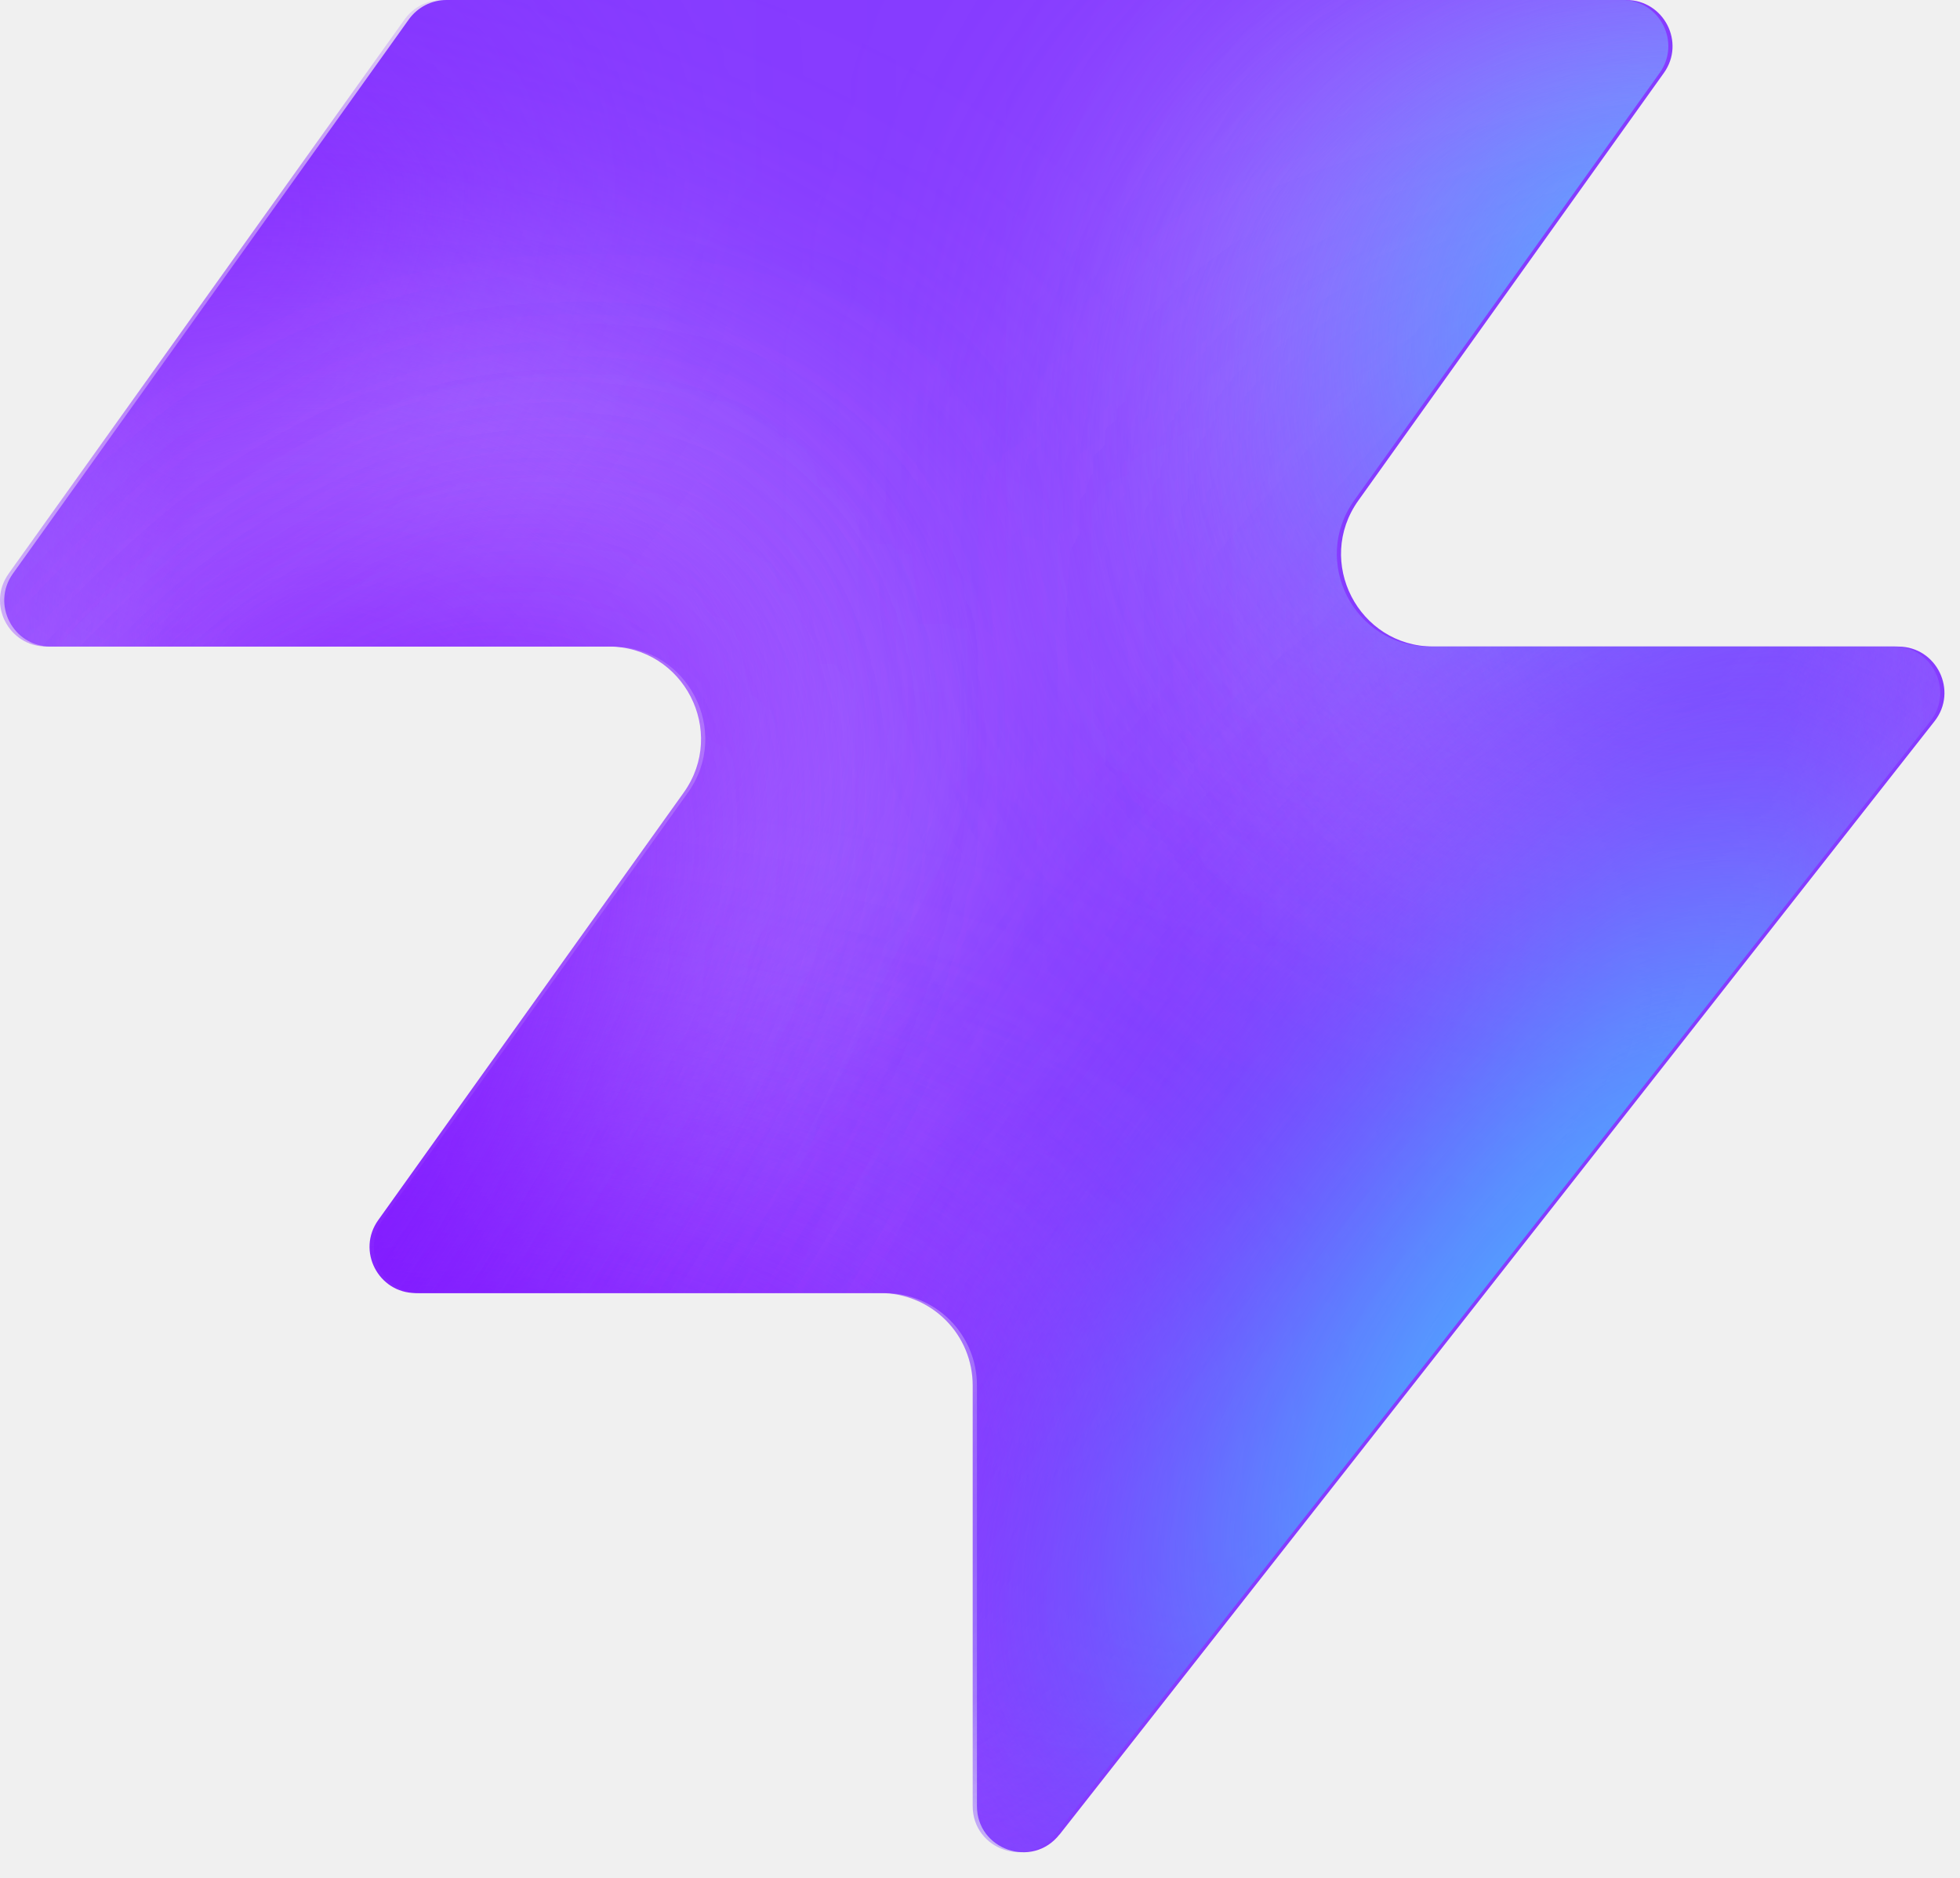
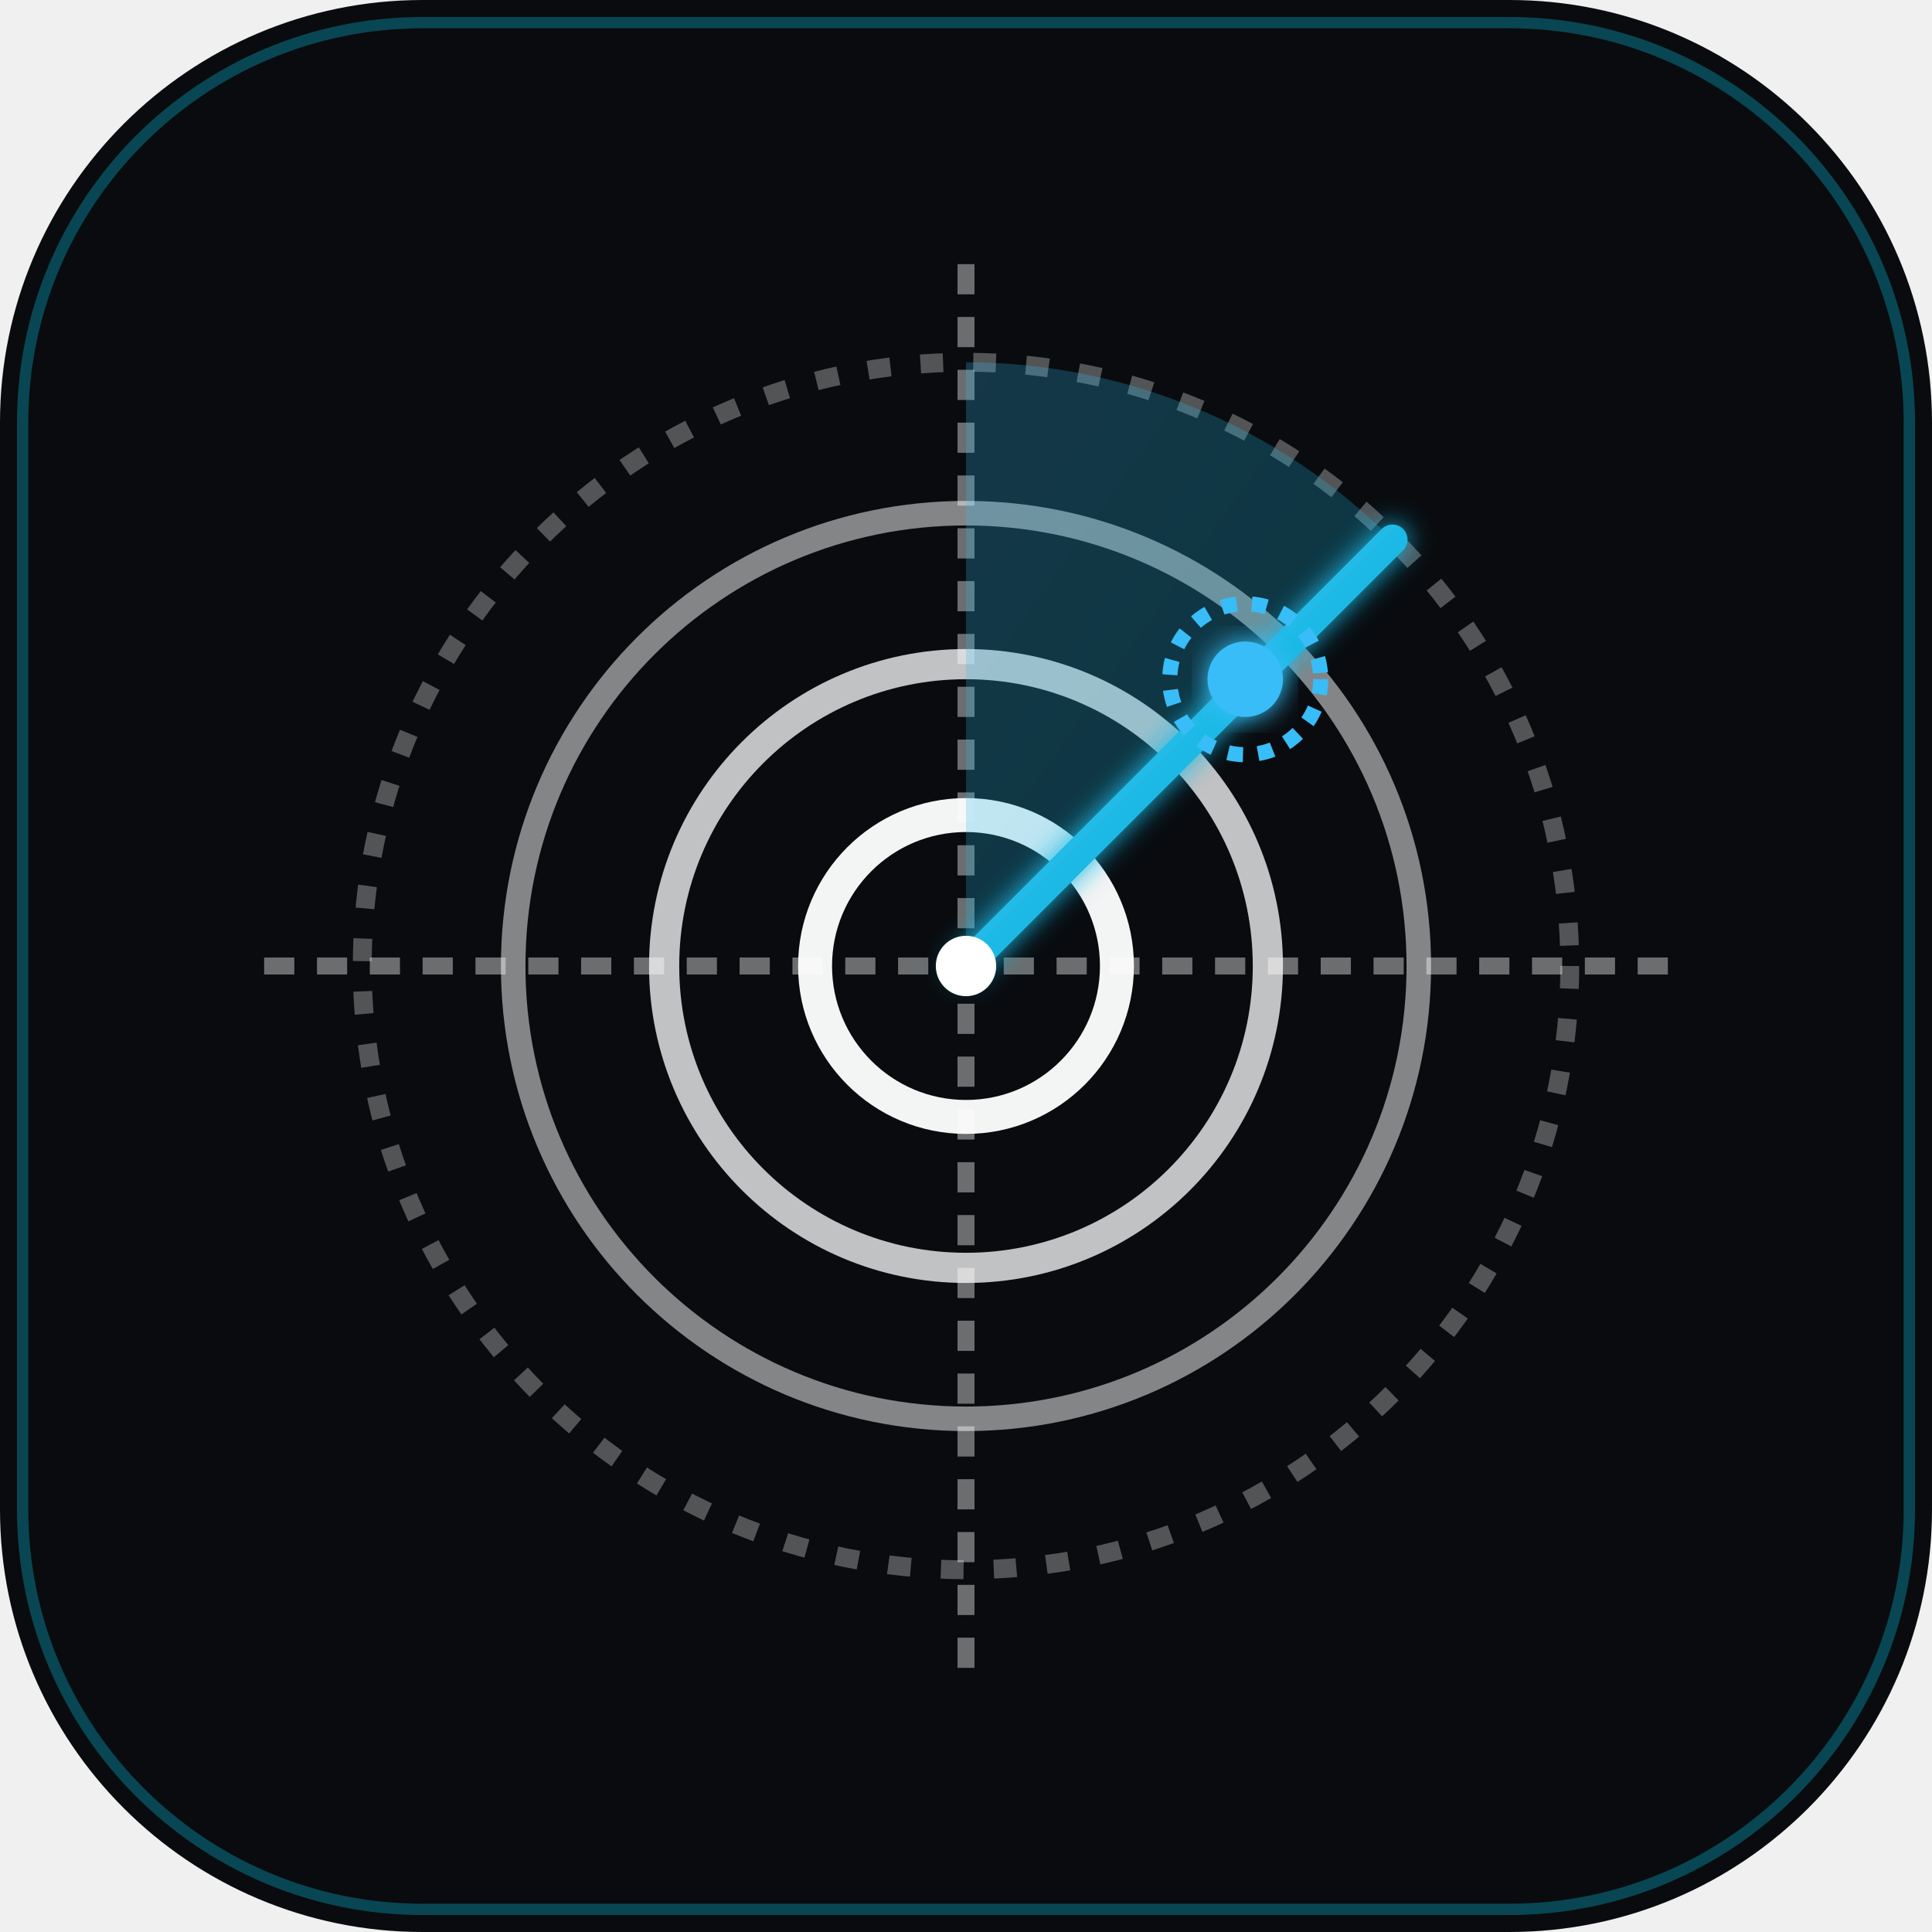
- <svg xmlns="http://www.w3.org/2000/svg" width="48" height="46" fill="none" viewBox="0 0 48 46">
-   <path fill="#863bff" d="M25.946 44.938c-.664.845-2.021.375-2.021-.698V33.937a2.26 2.26 0 0 0-2.262-2.262H10.287c-.92 0-1.456-1.04-.92-1.788l7.48-10.471c1.07-1.497 0-3.578-1.842-3.578H1.237c-.92 0-1.456-1.04-.92-1.788L10.013.474c.214-.297.556-.474.92-.474h28.894c.92 0 1.456 1.04.92 1.788l-7.48 10.471c-1.07 1.498 0 3.579 1.842 3.579h11.377c.943 0 1.473 1.088.89 1.83L25.947 44.94z" style="fill:#863bff;fill:color(display-p3 .525 .23 1);fill-opacity:1" />
-   <mask id="a" width="48" height="46" x="0" y="0" maskUnits="userSpaceOnUse" style="mask-type:alpha">
-     <path fill="#000" d="M25.842 44.938c-.664.844-2.021.375-2.021-.698V33.937a2.26 2.26 0 0 0-2.262-2.262H10.183c-.92 0-1.456-1.04-.92-1.788l7.48-10.471c1.07-1.498 0-3.579-1.842-3.579H1.133c-.92 0-1.456-1.04-.92-1.787L9.91.473c.214-.297.556-.474.92-.474h28.894c.92 0 1.456 1.04.92 1.788l-7.48 10.471c-1.07 1.498 0 3.578 1.842 3.578h11.377c.943 0 1.473 1.088.89 1.832L25.843 44.94z" style="fill:#000;fill-opacity:1" />
-   </mask>
-   <g mask="url(#a)">
-     <g filter="url(#b)">
-       <ellipse cx="5.508" cy="14.704" fill="#ede6ff" rx="5.508" ry="14.704" style="fill:#ede6ff;fill:color(display-p3 .927 .903 1);fill-opacity:1" transform="matrix(.00324 1 1 -.00324 -4.47 31.516)" />
-     </g>
-     <g filter="url(#c)">
-       <ellipse cx="10.399" cy="29.851" fill="#ede6ff" rx="10.399" ry="29.851" style="fill:#ede6ff;fill:color(display-p3 .927 .903 1);fill-opacity:1" transform="matrix(.00324 1 1 -.00324 -39.328 7.883)" />
-     </g>
-     <g filter="url(#d)">
-       <ellipse cx="5.508" cy="30.487" fill="#7e14ff" rx="5.508" ry="30.487" style="fill:#7e14ff;fill:color(display-p3 .492 .077 1);fill-opacity:1" transform="rotate(89.814 -25.913 -14.639)scale(1 -1)" />
-     </g>
-     <g filter="url(#e)">
-       <ellipse cx="5.508" cy="30.599" fill="#7e14ff" rx="5.508" ry="30.599" style="fill:#7e14ff;fill:color(display-p3 .492 .077 1);fill-opacity:1" transform="rotate(89.814 -32.644 -3.334)scale(1 -1)" />
-     </g>
-     <g filter="url(#f)">
-       <ellipse cx="5.508" cy="30.599" fill="#7e14ff" rx="5.508" ry="30.599" style="fill:#7e14ff;fill:color(display-p3 .492 .077 1);fill-opacity:1" transform="matrix(.00324 1 1 -.00324 -34.34 30.47)" />
-     </g>
-     <g filter="url(#g)">
-       <ellipse cx="14.072" cy="22.078" fill="#ede6ff" rx="14.072" ry="22.078" style="fill:#ede6ff;fill:color(display-p3 .927 .903 1);fill-opacity:1" transform="rotate(93.35 24.506 48.493)scale(-1 1)" />
-     </g>
-     <g filter="url(#h)">
-       <ellipse cx="3.47" cy="21.501" fill="#7e14ff" rx="3.47" ry="21.501" style="fill:#7e14ff;fill:color(display-p3 .492 .077 1);fill-opacity:1" transform="rotate(89.009 28.708 47.59)scale(-1 1)" />
-     </g>
-     <g filter="url(#i)">
-       <ellipse cx="3.47" cy="21.501" fill="#7e14ff" rx="3.47" ry="21.501" style="fill:#7e14ff;fill:color(display-p3 .492 .077 1);fill-opacity:1" transform="rotate(89.009 28.708 47.59)scale(-1 1)" />
-     </g>
-     <g filter="url(#j)">
-       <ellipse cx=".387" cy="8.972" fill="#7e14ff" rx="4.407" ry="29.108" style="fill:#7e14ff;fill:color(display-p3 .492 .077 1);fill-opacity:1" transform="rotate(39.51 .387 8.972)" />
-     </g>
-     <g filter="url(#k)">
-       <ellipse cx="47.523" cy="-6.092" fill="#7e14ff" rx="4.407" ry="29.108" style="fill:#7e14ff;fill:color(display-p3 .492 .077 1);fill-opacity:1" transform="rotate(37.892 47.523 -6.092)" />
-     </g>
-     <g filter="url(#l)">
-       <ellipse cx="41.412" cy="6.333" fill="#47bfff" rx="5.971" ry="9.665" style="fill:#47bfff;fill:color(display-p3 .28 .748 1);fill-opacity:1" transform="rotate(37.892 41.412 6.333)" />
-     </g>
-     <g filter="url(#m)">
-       <ellipse cx="-1.879" cy="38.332" fill="#7e14ff" rx="4.407" ry="29.108" style="fill:#7e14ff;fill:color(display-p3 .492 .077 1);fill-opacity:1" transform="rotate(37.892 -1.88 38.332)" />
-     </g>
-     <g filter="url(#n)">
-       <ellipse cx="-1.879" cy="38.332" fill="#7e14ff" rx="4.407" ry="29.108" style="fill:#7e14ff;fill:color(display-p3 .492 .077 1);fill-opacity:1" transform="rotate(37.892 -1.88 38.332)" />
-     </g>
-     <g filter="url(#o)">
-       <ellipse cx="35.651" cy="29.907" fill="#7e14ff" rx="4.407" ry="29.108" style="fill:#7e14ff;fill:color(display-p3 .492 .077 1);fill-opacity:1" transform="rotate(37.892 35.651 29.907)" />
-     </g>
-     <g filter="url(#p)">
-       <ellipse cx="38.418" cy="32.4" fill="#47bfff" rx="5.971" ry="15.297" style="fill:#47bfff;fill:color(display-p3 .28 .748 1);fill-opacity:1" transform="rotate(37.892 38.418 32.4)" />
-     </g>
-   </g>
+ <svg xmlns="http://www.w3.org/2000/svg" viewBox="0 0 512 512" width="100%" height="100%">
  <defs>
-     <filter id="b" width="60.045" height="41.654" x="-19.77" y="16.149" color-interpolation-filters="sRGB" filterUnits="userSpaceOnUse">
-       <feFlood flood-opacity="0" result="BackgroundImageFix" />
-       <feBlend in="SourceGraphic" in2="BackgroundImageFix" result="shape" />
-       <feGaussianBlur result="effect1_foregroundBlur_2002_17158" stdDeviation="7.659" />
+     <filter id="e1Glow" x="-20%" y="-20%" width="140%" height="140%">
+       <feGaussianBlur stdDeviation="3.5" result="b" />
+       <feComposite in="SourceGraphic" in2="b" operator="over" />
    </filter>
-     <filter id="c" width="90.34" height="51.437" x="-54.613" y="-7.533" color-interpolation-filters="sRGB" filterUnits="userSpaceOnUse">
-       <feFlood flood-opacity="0" result="BackgroundImageFix" />
-       <feBlend in="SourceGraphic" in2="BackgroundImageFix" result="shape" />
-       <feGaussianBlur result="effect1_foregroundBlur_2002_17158" stdDeviation="7.659" />
-     </filter>
-     <filter id="d" width="79.355" height="29.4" x="-49.64" y="2.03" color-interpolation-filters="sRGB" filterUnits="userSpaceOnUse">
-       <feFlood flood-opacity="0" result="BackgroundImageFix" />
-       <feBlend in="SourceGraphic" in2="BackgroundImageFix" result="shape" />
-       <feGaussianBlur result="effect1_foregroundBlur_2002_17158" stdDeviation="4.596" />
-     </filter>
-     <filter id="e" width="79.579" height="29.4" x="-45.045" y="20.029" color-interpolation-filters="sRGB" filterUnits="userSpaceOnUse">
-       <feFlood flood-opacity="0" result="BackgroundImageFix" />
-       <feBlend in="SourceGraphic" in2="BackgroundImageFix" result="shape" />
-       <feGaussianBlur result="effect1_foregroundBlur_2002_17158" stdDeviation="4.596" />
-     </filter>
-     <filter id="f" width="79.579" height="29.4" x="-43.513" y="21.178" color-interpolation-filters="sRGB" filterUnits="userSpaceOnUse">
-       <feFlood flood-opacity="0" result="BackgroundImageFix" />
-       <feBlend in="SourceGraphic" in2="BackgroundImageFix" result="shape" />
-       <feGaussianBlur result="effect1_foregroundBlur_2002_17158" stdDeviation="4.596" />
-     </filter>
-     <filter id="g" width="74.749" height="58.852" x="15.756" y="-17.901" color-interpolation-filters="sRGB" filterUnits="userSpaceOnUse">
-       <feFlood flood-opacity="0" result="BackgroundImageFix" />
-       <feBlend in="SourceGraphic" in2="BackgroundImageFix" result="shape" />
-       <feGaussianBlur result="effect1_foregroundBlur_2002_17158" stdDeviation="7.659" />
-     </filter>
-     <filter id="h" width="61.377" height="25.362" x="23.548" y="2.284" color-interpolation-filters="sRGB" filterUnits="userSpaceOnUse">
-       <feFlood flood-opacity="0" result="BackgroundImageFix" />
-       <feBlend in="SourceGraphic" in2="BackgroundImageFix" result="shape" />
-       <feGaussianBlur result="effect1_foregroundBlur_2002_17158" stdDeviation="4.596" />
-     </filter>
-     <filter id="i" width="61.377" height="25.362" x="23.548" y="2.284" color-interpolation-filters="sRGB" filterUnits="userSpaceOnUse">
-       <feFlood flood-opacity="0" result="BackgroundImageFix" />
-       <feBlend in="SourceGraphic" in2="BackgroundImageFix" result="shape" />
-       <feGaussianBlur result="effect1_foregroundBlur_2002_17158" stdDeviation="4.596" />
-     </filter>
-     <filter id="j" width="56.045" height="63.649" x="-27.636" y="-22.853" color-interpolation-filters="sRGB" filterUnits="userSpaceOnUse">
-       <feFlood flood-opacity="0" result="BackgroundImageFix" />
-       <feBlend in="SourceGraphic" in2="BackgroundImageFix" result="shape" />
-       <feGaussianBlur result="effect1_foregroundBlur_2002_17158" stdDeviation="4.596" />
-     </filter>
-     <filter id="k" width="54.814" height="64.646" x="20.116" y="-38.415" color-interpolation-filters="sRGB" filterUnits="userSpaceOnUse">
-       <feFlood flood-opacity="0" result="BackgroundImageFix" />
-       <feBlend in="SourceGraphic" in2="BackgroundImageFix" result="shape" />
-       <feGaussianBlur result="effect1_foregroundBlur_2002_17158" stdDeviation="4.596" />
-     </filter>
-     <filter id="l" width="33.541" height="35.313" x="24.641" y="-11.323" color-interpolation-filters="sRGB" filterUnits="userSpaceOnUse">
-       <feFlood flood-opacity="0" result="BackgroundImageFix" />
-       <feBlend in="SourceGraphic" in2="BackgroundImageFix" result="shape" />
-       <feGaussianBlur result="effect1_foregroundBlur_2002_17158" stdDeviation="4.596" />
-     </filter>
-     <filter id="m" width="54.814" height="64.646" x="-29.286" y="6.009" color-interpolation-filters="sRGB" filterUnits="userSpaceOnUse">
-       <feFlood flood-opacity="0" result="BackgroundImageFix" />
-       <feBlend in="SourceGraphic" in2="BackgroundImageFix" result="shape" />
-       <feGaussianBlur result="effect1_foregroundBlur_2002_17158" stdDeviation="4.596" />
-     </filter>
-     <filter id="n" width="54.814" height="64.646" x="-29.286" y="6.009" color-interpolation-filters="sRGB" filterUnits="userSpaceOnUse">
-       <feFlood flood-opacity="0" result="BackgroundImageFix" />
-       <feBlend in="SourceGraphic" in2="BackgroundImageFix" result="shape" />
-       <feGaussianBlur result="effect1_foregroundBlur_2002_17158" stdDeviation="4.596" />
-     </filter>
-     <filter id="o" width="54.814" height="64.646" x="8.244" y="-2.416" color-interpolation-filters="sRGB" filterUnits="userSpaceOnUse">
-       <feFlood flood-opacity="0" result="BackgroundImageFix" />
-       <feBlend in="SourceGraphic" in2="BackgroundImageFix" result="shape" />
-       <feGaussianBlur result="effect1_foregroundBlur_2002_17158" stdDeviation="4.596" />
-     </filter>
-     <filter id="p" width="39.409" height="43.623" x="18.713" y="10.588" color-interpolation-filters="sRGB" filterUnits="userSpaceOnUse">
-       <feFlood flood-opacity="0" result="BackgroundImageFix" />
-       <feBlend in="SourceGraphic" in2="BackgroundImageFix" result="shape" />
-       <feGaussianBlur result="effect1_foregroundBlur_2002_17158" stdDeviation="4.596" />
-     </filter>
+     <linearGradient id="e1CyanGrad" x1="0%" y1="0%" x2="100%" y2="100%">
+       <stop offset="0%" stop-color="#38bdf8" />
+       <stop offset="100%" stop-color="#06b6d4" />
+     </linearGradient>
  </defs>
+   <rect width="512" height="512" rx="112" fill="#090b0e" />
+   <rect x="6" y="6" width="500" height="500" rx="106" fill="none" stroke="#06b6d4" stroke-opacity="0.35" stroke-width="3" />
+   <circle cx="256" cy="256" r="160" fill="none" stroke="#ffffff" stroke-width="5" stroke-dasharray="6 8" opacity="0.3" />
+   <circle cx="256" cy="256" r="120" fill="none" stroke="#ffffff" stroke-width="6.5" opacity="0.5" />
+   <circle cx="256" cy="256" r="80" fill="none" stroke="#ffffff" stroke-width="8" opacity="0.75" />
+   <circle cx="256" cy="256" r="40" fill="none" stroke="#ffffff" stroke-width="9" opacity="0.95" />
+   <line x1="256" y1="70" x2="256" y2="442" stroke="#ffffff" stroke-width="4.5" stroke-dasharray="8 6" opacity="0.4" />
+   <line x1="70" y1="256" x2="442" y2="256" stroke="#ffffff" stroke-width="4.5" stroke-dasharray="8 6" opacity="0.4" />
+   <path d="M 256,256 L 369,143 A 160,160 0 0,0 256,96 Z" fill="url(#e1CyanGrad)" fill-opacity="0.25" />
+   <line x1="256" y1="256" x2="369" y2="143" stroke="url(#e1CyanGrad)" stroke-width="8" stroke-linecap="round" filter="url(#e1Glow)" />
+   <circle cx="330" cy="180" r="10" fill="#38bdf8" filter="url(#e1Glow)" />
+   <circle cx="330" cy="180" r="20" fill="none" stroke="#38bdf8" stroke-width="4" stroke-dasharray="4 4" />
+   <circle cx="256" cy="256" r="8" fill="#ffffff" />
</svg>
